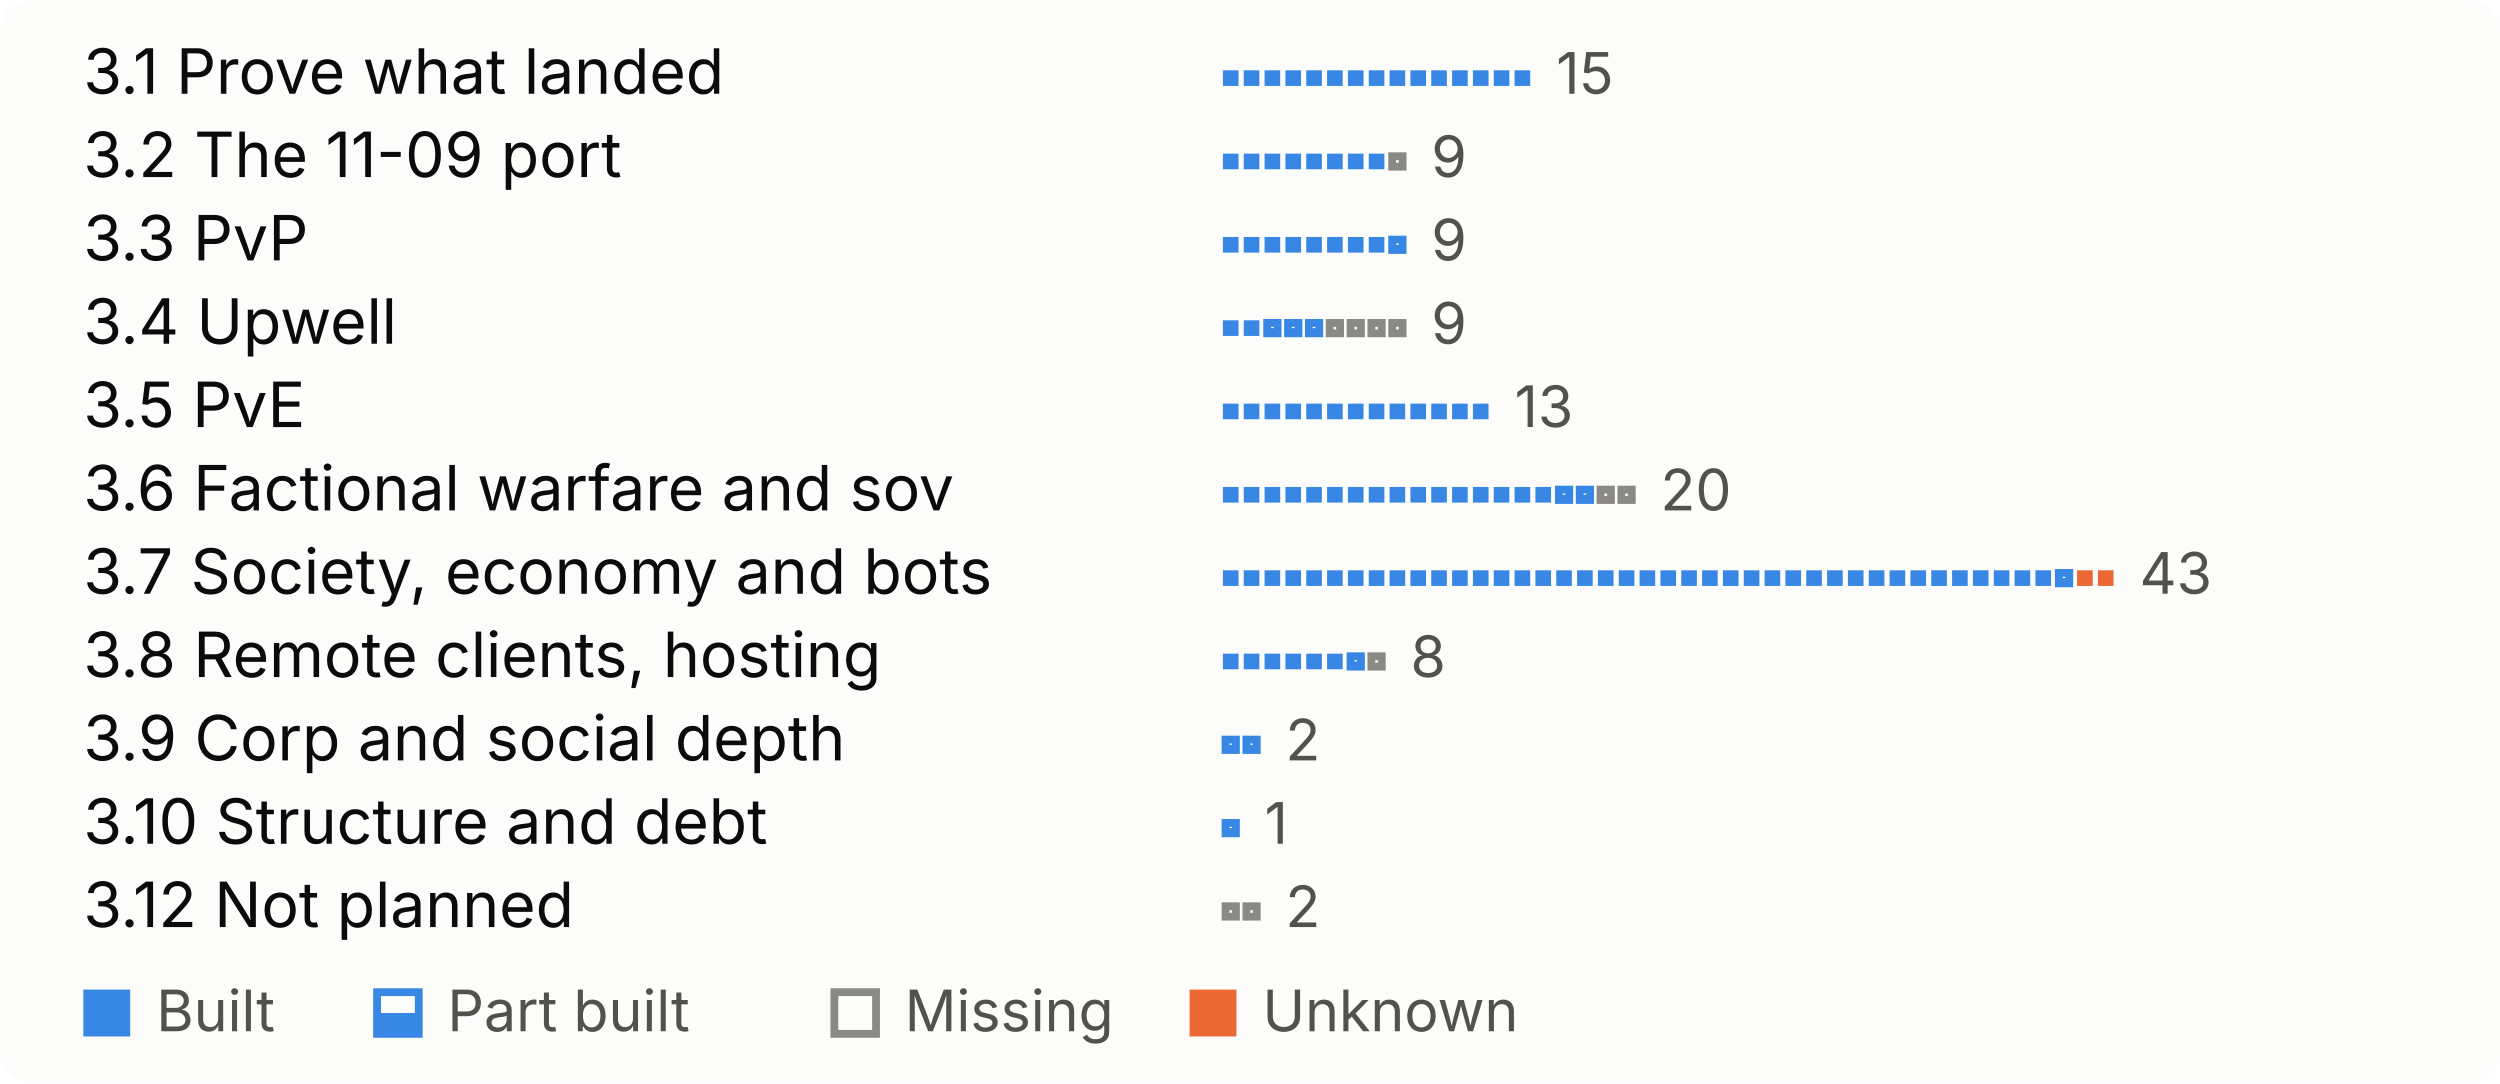
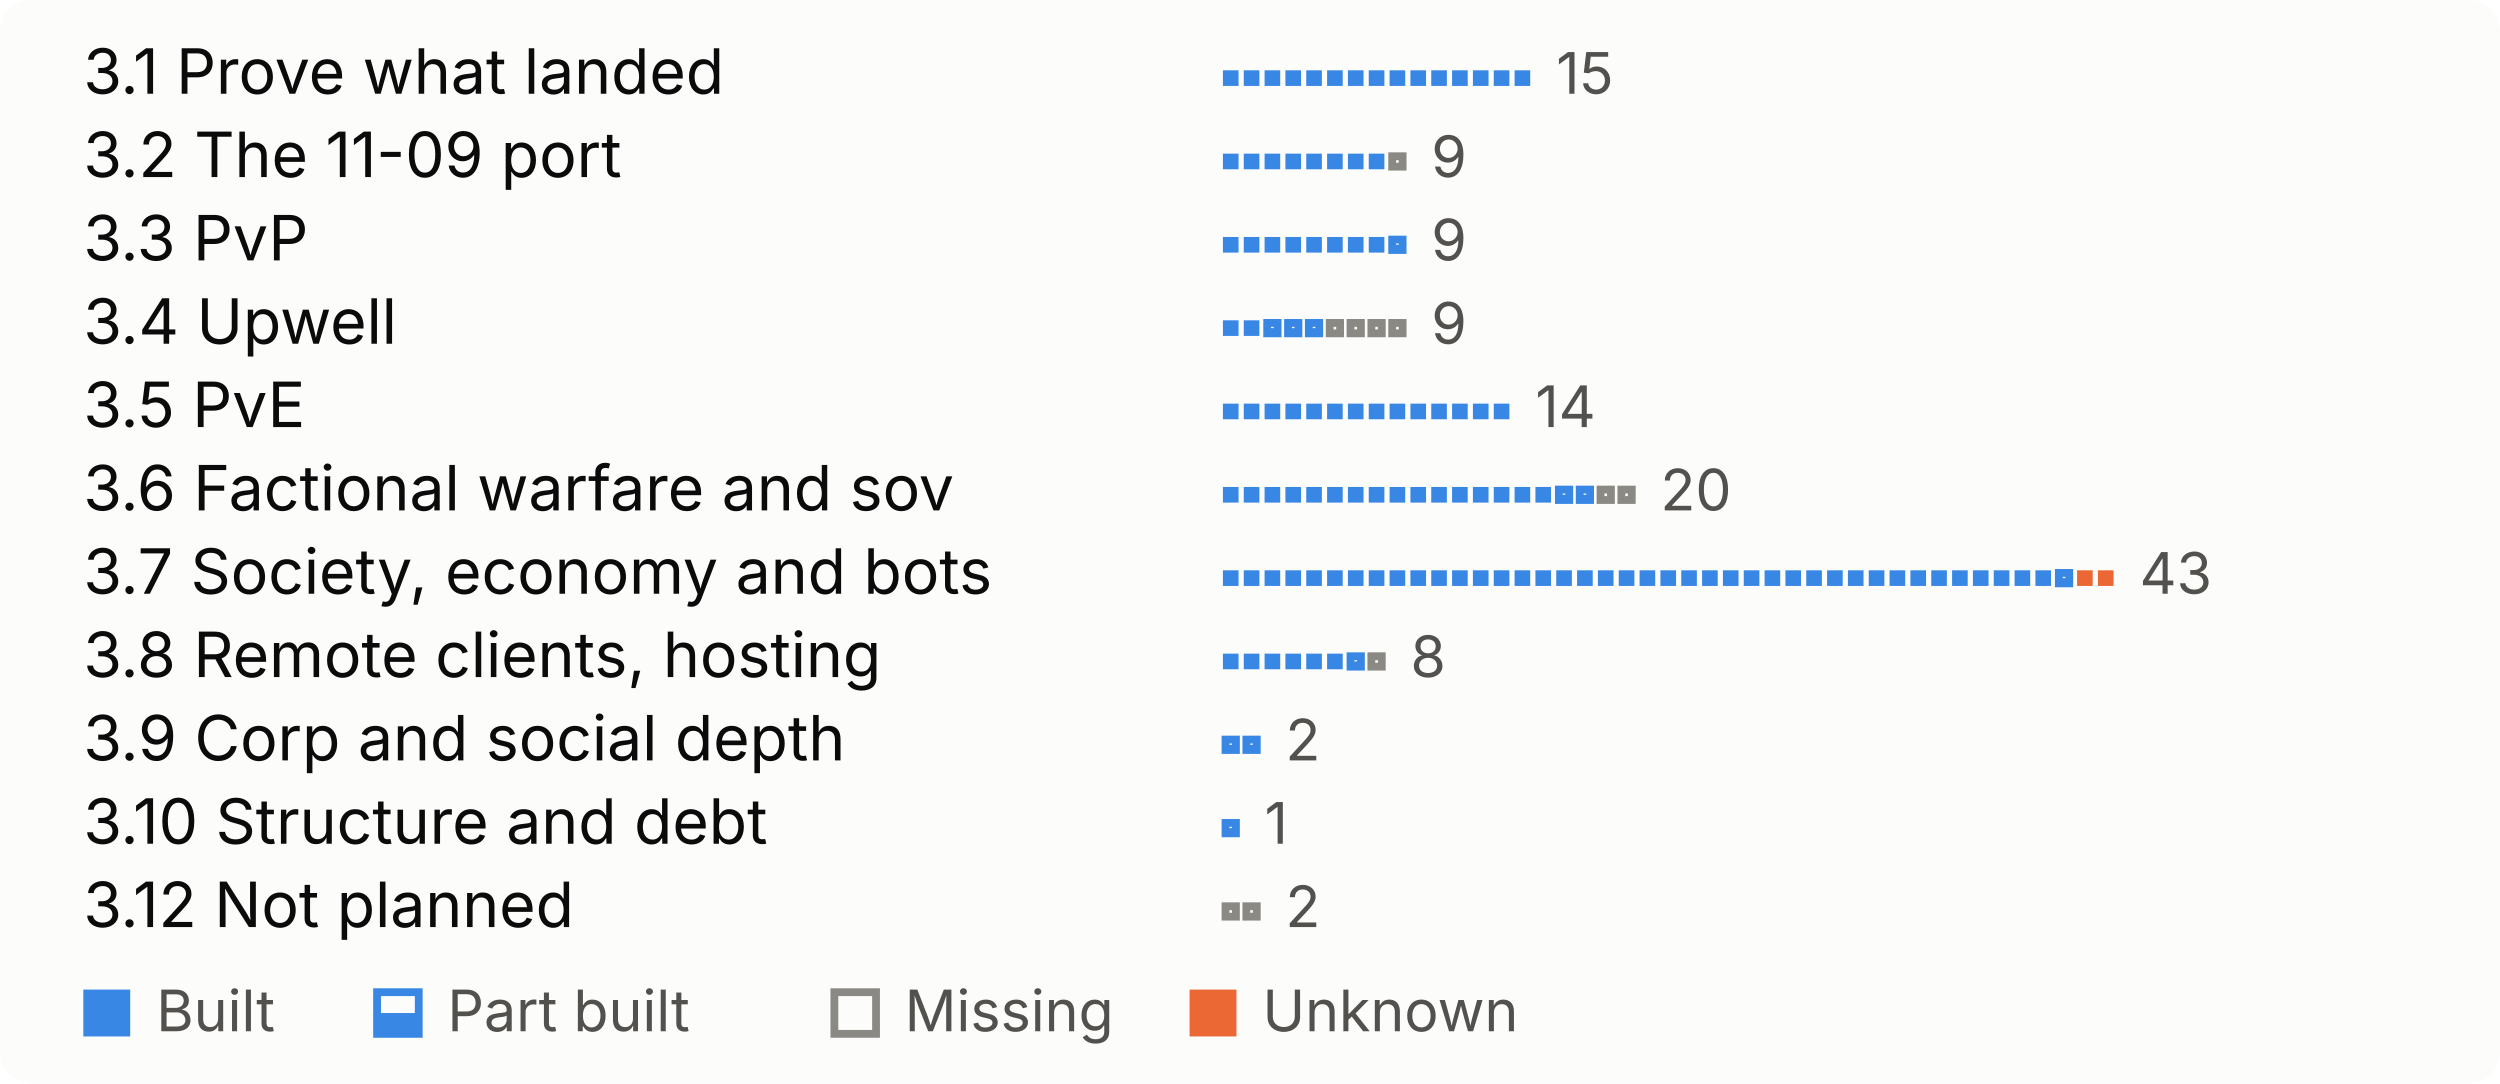
<svg xmlns="http://www.w3.org/2000/svg" width="480" height="208" viewBox="0 0 480 208" role="img" aria-label="What is left, by theme, one mark per open feature">
  <style>
.bg{fill:#fcfcfb}.t{fill:#0b0b0b}.s{fill:#52514e}.rule{fill:#e1e0d9}
.proved{fill:#184f95}.built{fill:#3987e5}.unknown{fill:#eb6834}
.part-o{fill:none;stroke:#3987e5;stroke-width:1.5}.part-f{fill:#3987e5}
.missing{fill:none;stroke:#8a8984;stroke-width:1.5}
.pass{fill:#184f95}.fail{fill:#eb6834}.none{fill:none;stroke:#8a8984;stroke-width:1.5}
@media (prefers-color-scheme:dark){
.bg{fill:#1a1a19}.t{fill:#f0efec}.s{fill:#c3c2b7}.rule{fill:#383835}
.proved{fill:#86b6ef}.built{fill:#3987e5}.unknown{fill:#d95926}
.part-o{stroke:#3987e5}.part-f{fill:#3987e5}
.missing{stroke:#8d8c85}
.pass{fill:#86b6ef}.fail{fill:#d95926}.none{stroke:#8d8c85}
}
text{font-family:system-ui,-apple-system,"Segoe UI",sans-serif;font-size:12px}
.big{font-size:26px;font-weight:600}.b{font-weight:600}.xs{font-size:11px}
</style>
  <rect width="480" height="208" rx="6" class="bg" />
  <text x="16.0" y="18.0" class="t">3.1 Prove what landed</text>
  <rect x="234.8" y="13.5" width="3" height="3" class="built" />
  <rect x="238.8" y="13.5" width="3" height="3" class="built" />
  <rect x="242.8" y="13.5" width="3" height="3" class="built" />
  <rect x="246.8" y="13.5" width="3" height="3" class="built" />
  <rect x="250.8" y="13.5" width="3" height="3" class="built" />
  <rect x="254.8" y="13.5" width="3" height="3" class="built" />
  <rect x="258.8" y="13.5" width="3" height="3" class="built" />
  <rect x="262.8" y="13.5" width="3" height="3" class="built" />
  <rect x="266.8" y="13.5" width="3" height="3" class="built" />
  <rect x="270.8" y="13.5" width="3" height="3" class="built" />
  <rect x="274.8" y="13.5" width="3" height="3" class="built" />
  <rect x="278.8" y="13.5" width="3" height="3" class="built" />
  <rect x="282.8" y="13.5" width="3" height="3" class="built" />
  <rect x="286.8" y="13.5" width="3" height="3" class="built" />
  <rect x="290.8" y="13.5" width="3" height="3" class="built" />
  <text x="298.8" y="18.0" class="s xs">15</text>
  <text x="16.0" y="34.0" class="t">3.2 The 11-09 port</text>
  <rect x="234.8" y="29.5" width="3" height="3" class="built" />
  <rect x="238.8" y="29.5" width="3" height="3" class="built" />
  <rect x="242.8" y="29.5" width="3" height="3" class="built" />
  <rect x="246.8" y="29.5" width="3" height="3" class="built" />
  <rect x="250.8" y="29.5" width="3" height="3" class="built" />
  <rect x="254.8" y="29.5" width="3" height="3" class="built" />
  <rect x="258.8" y="29.5" width="3" height="3" class="built" />
  <rect x="262.8" y="29.5" width="3" height="3" class="built" />
  <rect x="267.3" y="30.0" width="2" height="2" fill="none" class="missing" />
  <text x="274.8" y="34.0" class="s xs">9</text>
  <text x="16.0" y="50.0" class="t">3.3 PvP</text>
  <rect x="234.8" y="45.5" width="3" height="3" class="built" />
  <rect x="238.8" y="45.5" width="3" height="3" class="built" />
  <rect x="242.8" y="45.5" width="3" height="3" class="built" />
  <rect x="246.8" y="45.5" width="3" height="3" class="built" />
  <rect x="250.8" y="45.5" width="3" height="3" class="built" />
  <rect x="254.8" y="45.5" width="3" height="3" class="built" />
  <rect x="258.8" y="45.5" width="3" height="3" class="built" />
  <rect x="262.8" y="45.5" width="3" height="3" class="built" />
  <rect x="267.3" y="46.0" width="2" height="2" fill="none" class="part-o" />
  <rect x="266.8" y="47.0" width="3" height="1.5" class="part-f" />
  <text x="274.8" y="50.0" class="s xs">9</text>
  <text x="16.0" y="66.0" class="t">3.4 Upwell</text>
  <rect x="234.8" y="61.5" width="3" height="3" class="built" />
  <rect x="238.8" y="61.5" width="3" height="3" class="built" />
  <rect x="243.3" y="62.0" width="2" height="2" fill="none" class="part-o" />
  <rect x="242.8" y="63.0" width="3" height="1.5" class="part-f" />
  <rect x="247.3" y="62.0" width="2" height="2" fill="none" class="part-o" />
  <rect x="246.8" y="63.0" width="3" height="1.5" class="part-f" />
  <rect x="251.3" y="62.0" width="2" height="2" fill="none" class="part-o" />
  <rect x="250.8" y="63.0" width="3" height="1.5" class="part-f" />
  <rect x="255.3" y="62.0" width="2" height="2" fill="none" class="missing" />
  <rect x="259.3" y="62.0" width="2" height="2" fill="none" class="missing" />
  <rect x="263.3" y="62.0" width="2" height="2" fill="none" class="missing" />
  <rect x="267.3" y="62.0" width="2" height="2" fill="none" class="missing" />
  <text x="274.8" y="66.0" class="s xs">9</text>
  <text x="16.0" y="82.0" class="t">3.5 PvE</text>
  <rect x="234.8" y="77.5" width="3" height="3" class="built" />
  <rect x="238.8" y="77.5" width="3" height="3" class="built" />
  <rect x="242.8" y="77.5" width="3" height="3" class="built" />
  <rect x="246.8" y="77.5" width="3" height="3" class="built" />
  <rect x="250.8" y="77.5" width="3" height="3" class="built" />
  <rect x="254.8" y="77.5" width="3" height="3" class="built" />
  <rect x="258.8" y="77.5" width="3" height="3" class="built" />
  <rect x="262.8" y="77.5" width="3" height="3" class="built" />
  <rect x="266.8" y="77.5" width="3" height="3" class="built" />
  <rect x="270.8" y="77.5" width="3" height="3" class="built" />
  <rect x="274.8" y="77.5" width="3" height="3" class="built" />
  <rect x="278.8" y="77.5" width="3" height="3" class="built" />
  <rect x="282.8" y="77.5" width="3" height="3" class="built" />
-   <text x="290.8" y="82.0" class="s xs">13</text>
+   <rect x="286.8" y="77.5" width="3" height="3" class="built" />
+   <text x="294.8" y="82.0" class="s xs">14</text>
  <text x="16.0" y="98.0" class="t">3.6 Factional warfare and sov</text>
  <rect x="234.8" y="93.5" width="3" height="3" class="built" />
  <rect x="238.8" y="93.5" width="3" height="3" class="built" />
  <rect x="242.8" y="93.5" width="3" height="3" class="built" />
  <rect x="246.8" y="93.5" width="3" height="3" class="built" />
  <rect x="250.8" y="93.5" width="3" height="3" class="built" />
  <rect x="254.8" y="93.5" width="3" height="3" class="built" />
  <rect x="258.8" y="93.5" width="3" height="3" class="built" />
  <rect x="262.8" y="93.5" width="3" height="3" class="built" />
  <rect x="266.8" y="93.5" width="3" height="3" class="built" />
  <rect x="270.8" y="93.5" width="3" height="3" class="built" />
  <rect x="274.8" y="93.5" width="3" height="3" class="built" />
  <rect x="278.8" y="93.5" width="3" height="3" class="built" />
  <rect x="282.8" y="93.5" width="3" height="3" class="built" />
  <rect x="286.8" y="93.5" width="3" height="3" class="built" />
  <rect x="290.8" y="93.5" width="3" height="3" class="built" />
  <rect x="294.8" y="93.5" width="3" height="3" class="built" />
  <rect x="299.3" y="94.0" width="2" height="2" fill="none" class="part-o" />
  <rect x="298.8" y="95.0" width="3" height="1.5" class="part-f" />
  <rect x="303.3" y="94.0" width="2" height="2" fill="none" class="part-o" />
  <rect x="302.8" y="95.0" width="3" height="1.5" class="part-f" />
  <rect x="307.3" y="94.0" width="2" height="2" fill="none" class="missing" />
  <rect x="311.3" y="94.0" width="2" height="2" fill="none" class="missing" />
  <text x="318.8" y="98.0" class="s xs">20</text>
  <text x="16.0" y="114.0" class="t">3.7 Society, economy and bots</text>
  <rect x="234.8" y="109.5" width="3" height="3" class="built" />
  <rect x="238.8" y="109.5" width="3" height="3" class="built" />
  <rect x="242.8" y="109.5" width="3" height="3" class="built" />
  <rect x="246.8" y="109.5" width="3" height="3" class="built" />
  <rect x="250.8" y="109.5" width="3" height="3" class="built" />
  <rect x="254.8" y="109.5" width="3" height="3" class="built" />
  <rect x="258.8" y="109.5" width="3" height="3" class="built" />
  <rect x="262.8" y="109.5" width="3" height="3" class="built" />
  <rect x="266.8" y="109.5" width="3" height="3" class="built" />
  <rect x="270.8" y="109.5" width="3" height="3" class="built" />
  <rect x="274.8" y="109.5" width="3" height="3" class="built" />
  <rect x="278.8" y="109.5" width="3" height="3" class="built" />
  <rect x="282.8" y="109.5" width="3" height="3" class="built" />
  <rect x="286.8" y="109.5" width="3" height="3" class="built" />
  <rect x="290.8" y="109.5" width="3" height="3" class="built" />
  <rect x="294.8" y="109.5" width="3" height="3" class="built" />
  <rect x="298.8" y="109.5" width="3" height="3" class="built" />
  <rect x="302.8" y="109.5" width="3" height="3" class="built" />
  <rect x="306.8" y="109.5" width="3" height="3" class="built" />
  <rect x="310.8" y="109.5" width="3" height="3" class="built" />
  <rect x="314.8" y="109.5" width="3" height="3" class="built" />
  <rect x="318.8" y="109.5" width="3" height="3" class="built" />
  <rect x="322.8" y="109.5" width="3" height="3" class="built" />
  <rect x="326.8" y="109.5" width="3" height="3" class="built" />
  <rect x="330.8" y="109.5" width="3" height="3" class="built" />
  <rect x="334.8" y="109.5" width="3" height="3" class="built" />
  <rect x="338.8" y="109.5" width="3" height="3" class="built" />
  <rect x="342.8" y="109.5" width="3" height="3" class="built" />
  <rect x="346.8" y="109.5" width="3" height="3" class="built" />
  <rect x="350.8" y="109.5" width="3" height="3" class="built" />
  <rect x="354.8" y="109.5" width="3" height="3" class="built" />
  <rect x="358.8" y="109.5" width="3" height="3" class="built" />
  <rect x="362.8" y="109.5" width="3" height="3" class="built" />
  <rect x="366.8" y="109.5" width="3" height="3" class="built" />
  <rect x="370.8" y="109.5" width="3" height="3" class="built" />
  <rect x="374.8" y="109.5" width="3" height="3" class="built" />
  <rect x="378.8" y="109.5" width="3" height="3" class="built" />
  <rect x="382.8" y="109.5" width="3" height="3" class="built" />
  <rect x="386.8" y="109.5" width="3" height="3" class="built" />
  <rect x="390.8" y="109.5" width="3" height="3" class="built" />
  <rect x="395.3" y="110.0" width="2" height="2" fill="none" class="part-o" />
  <rect x="394.8" y="111.0" width="3" height="1.5" class="part-f" />
  <rect x="398.8" y="109.5" width="3" height="3" class="unknown" />
  <rect x="402.8" y="109.5" width="3" height="3" class="unknown" />
  <text x="410.8" y="114.0" class="s xs">43</text>
  <text x="16.0" y="130.0" class="t">3.8 Remote clients, hosting</text>
  <rect x="234.8" y="125.5" width="3" height="3" class="built" />
  <rect x="238.8" y="125.5" width="3" height="3" class="built" />
  <rect x="242.8" y="125.5" width="3" height="3" class="built" />
  <rect x="246.8" y="125.5" width="3" height="3" class="built" />
  <rect x="250.8" y="125.5" width="3" height="3" class="built" />
  <rect x="254.8" y="125.5" width="3" height="3" class="built" />
  <rect x="259.3" y="126.0" width="2" height="2" fill="none" class="part-o" />
  <rect x="258.8" y="127.0" width="3" height="1.5" class="part-f" />
  <rect x="263.3" y="126.0" width="2" height="2" fill="none" class="missing" />
  <text x="270.8" y="130.0" class="s xs">8</text>
  <text x="16.0" y="146.0" class="t">3.9 Corp and social depth</text>
  <rect x="235.3" y="142.0" width="2" height="2" fill="none" class="part-o" />
  <rect x="234.8" y="143.0" width="3" height="1.5" class="part-f" />
  <rect x="239.3" y="142.0" width="2" height="2" fill="none" class="part-o" />
  <rect x="238.8" y="143.0" width="3" height="1.5" class="part-f" />
  <text x="246.8" y="146.0" class="s xs">2</text>
  <text x="16.0" y="162.0" class="t">3.10 Structure and debt</text>
  <rect x="235.3" y="158.0" width="2" height="2" fill="none" class="part-o" />
  <rect x="234.8" y="159.0" width="3" height="1.5" class="part-f" />
  <text x="242.8" y="162.0" class="s xs">1</text>
  <text x="16.0" y="178.0" class="t">3.12 Not planned</text>
  <rect x="235.3" y="174.0" width="2" height="2" fill="none" class="missing" />
  <rect x="239.3" y="174.0" width="2" height="2" fill="none" class="missing" />
  <text x="246.8" y="178.0" class="s xs">2</text>
  <rect x="16.0" y="190.0" width="9" height="9" class="built" />
  <text x="30.0" y="198.0" class="s xs">Built</text>
  <rect x="72.4" y="190.5" width="8" height="8" fill="none" class="part-o" />
  <rect x="71.9" y="194.5" width="9" height="4.5" class="part-f" />
  <text x="85.9" y="198.0" class="s xs">Part built</text>
  <rect x="160.2" y="190.5" width="8" height="8" fill="none" class="missing" />
  <text x="173.7" y="198.0" class="s xs">Missing</text>
  <rect x="228.4" y="190.0" width="9" height="9" class="unknown" />
  <text x="242.4" y="198.0" class="s xs">Unknown</text>
</svg>
